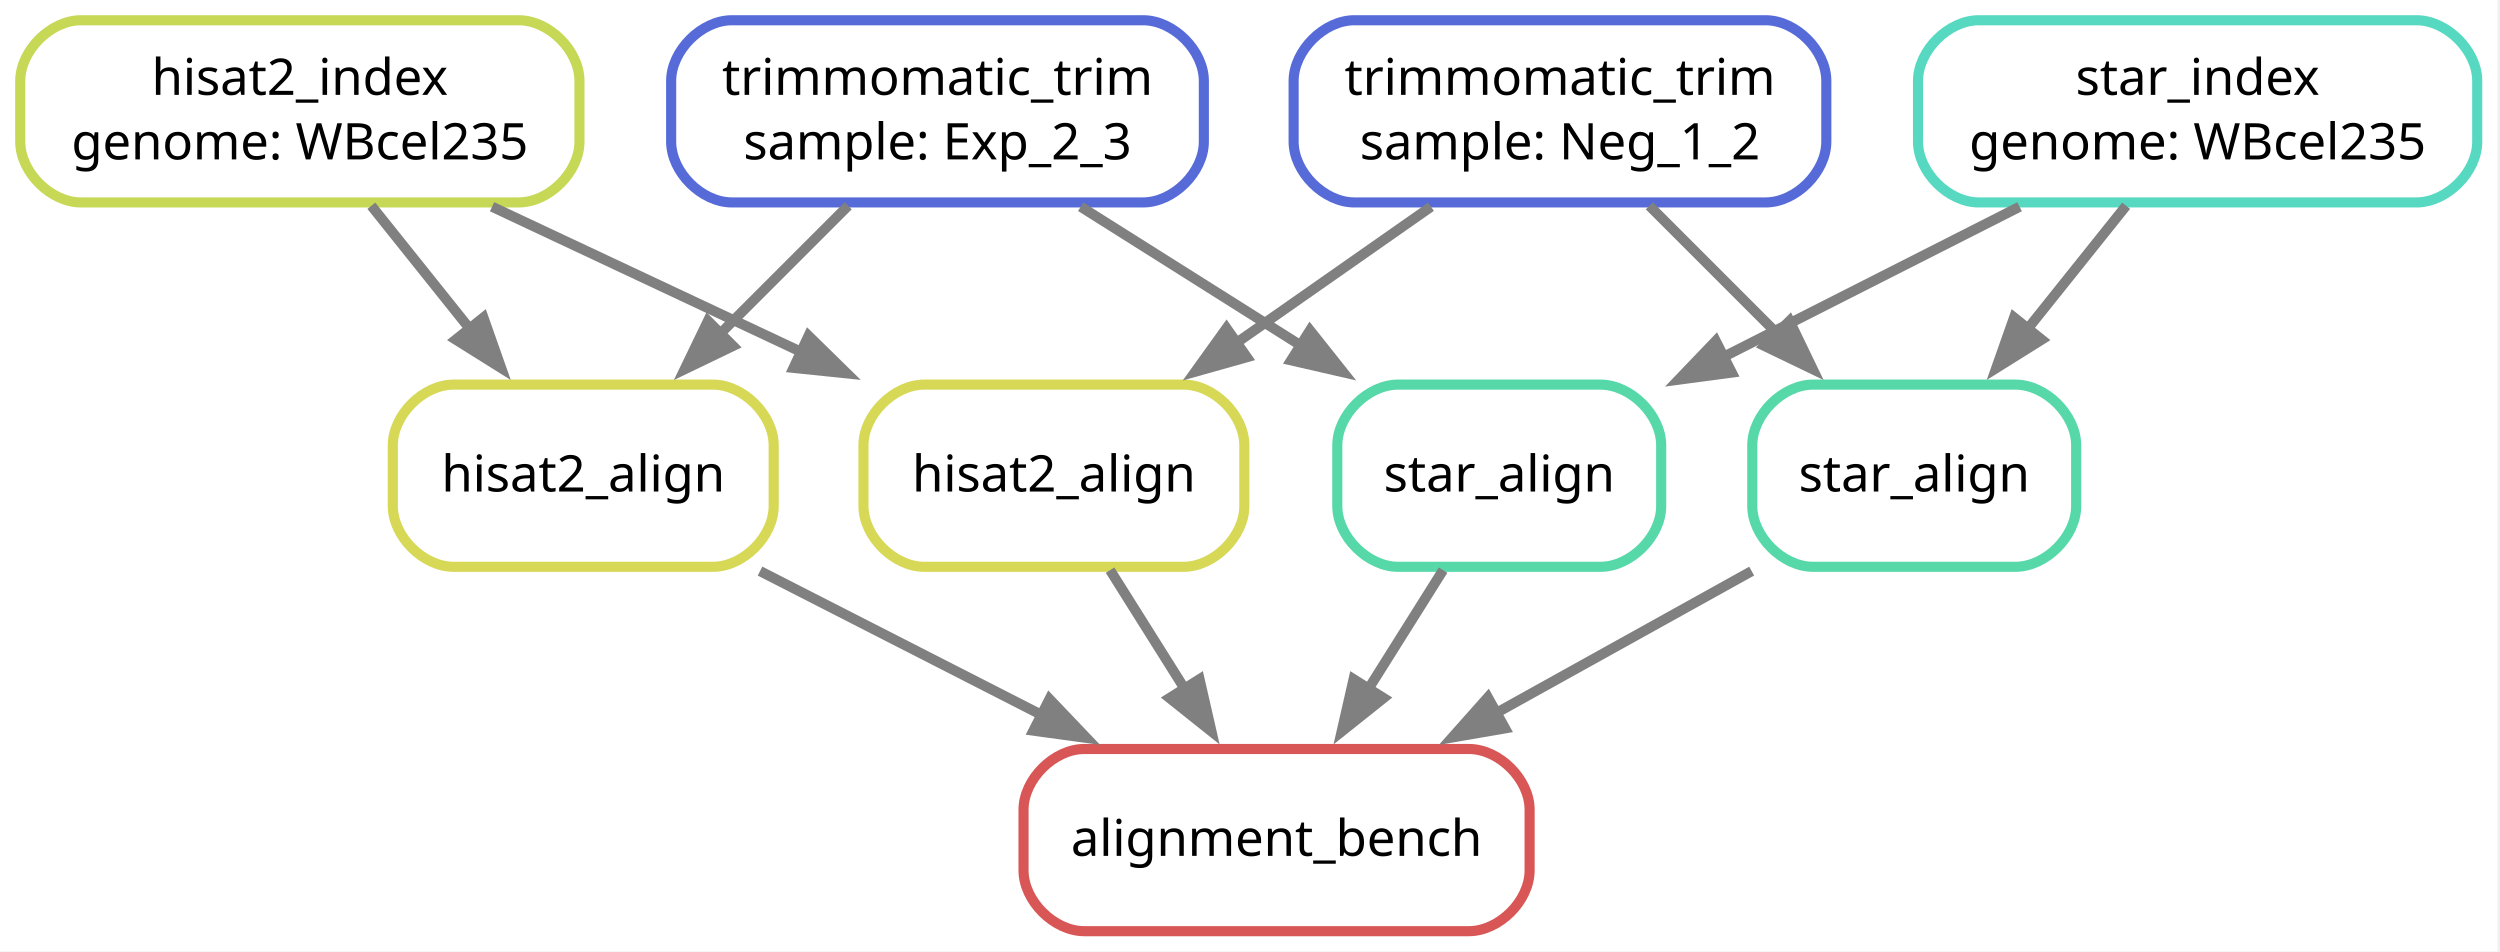
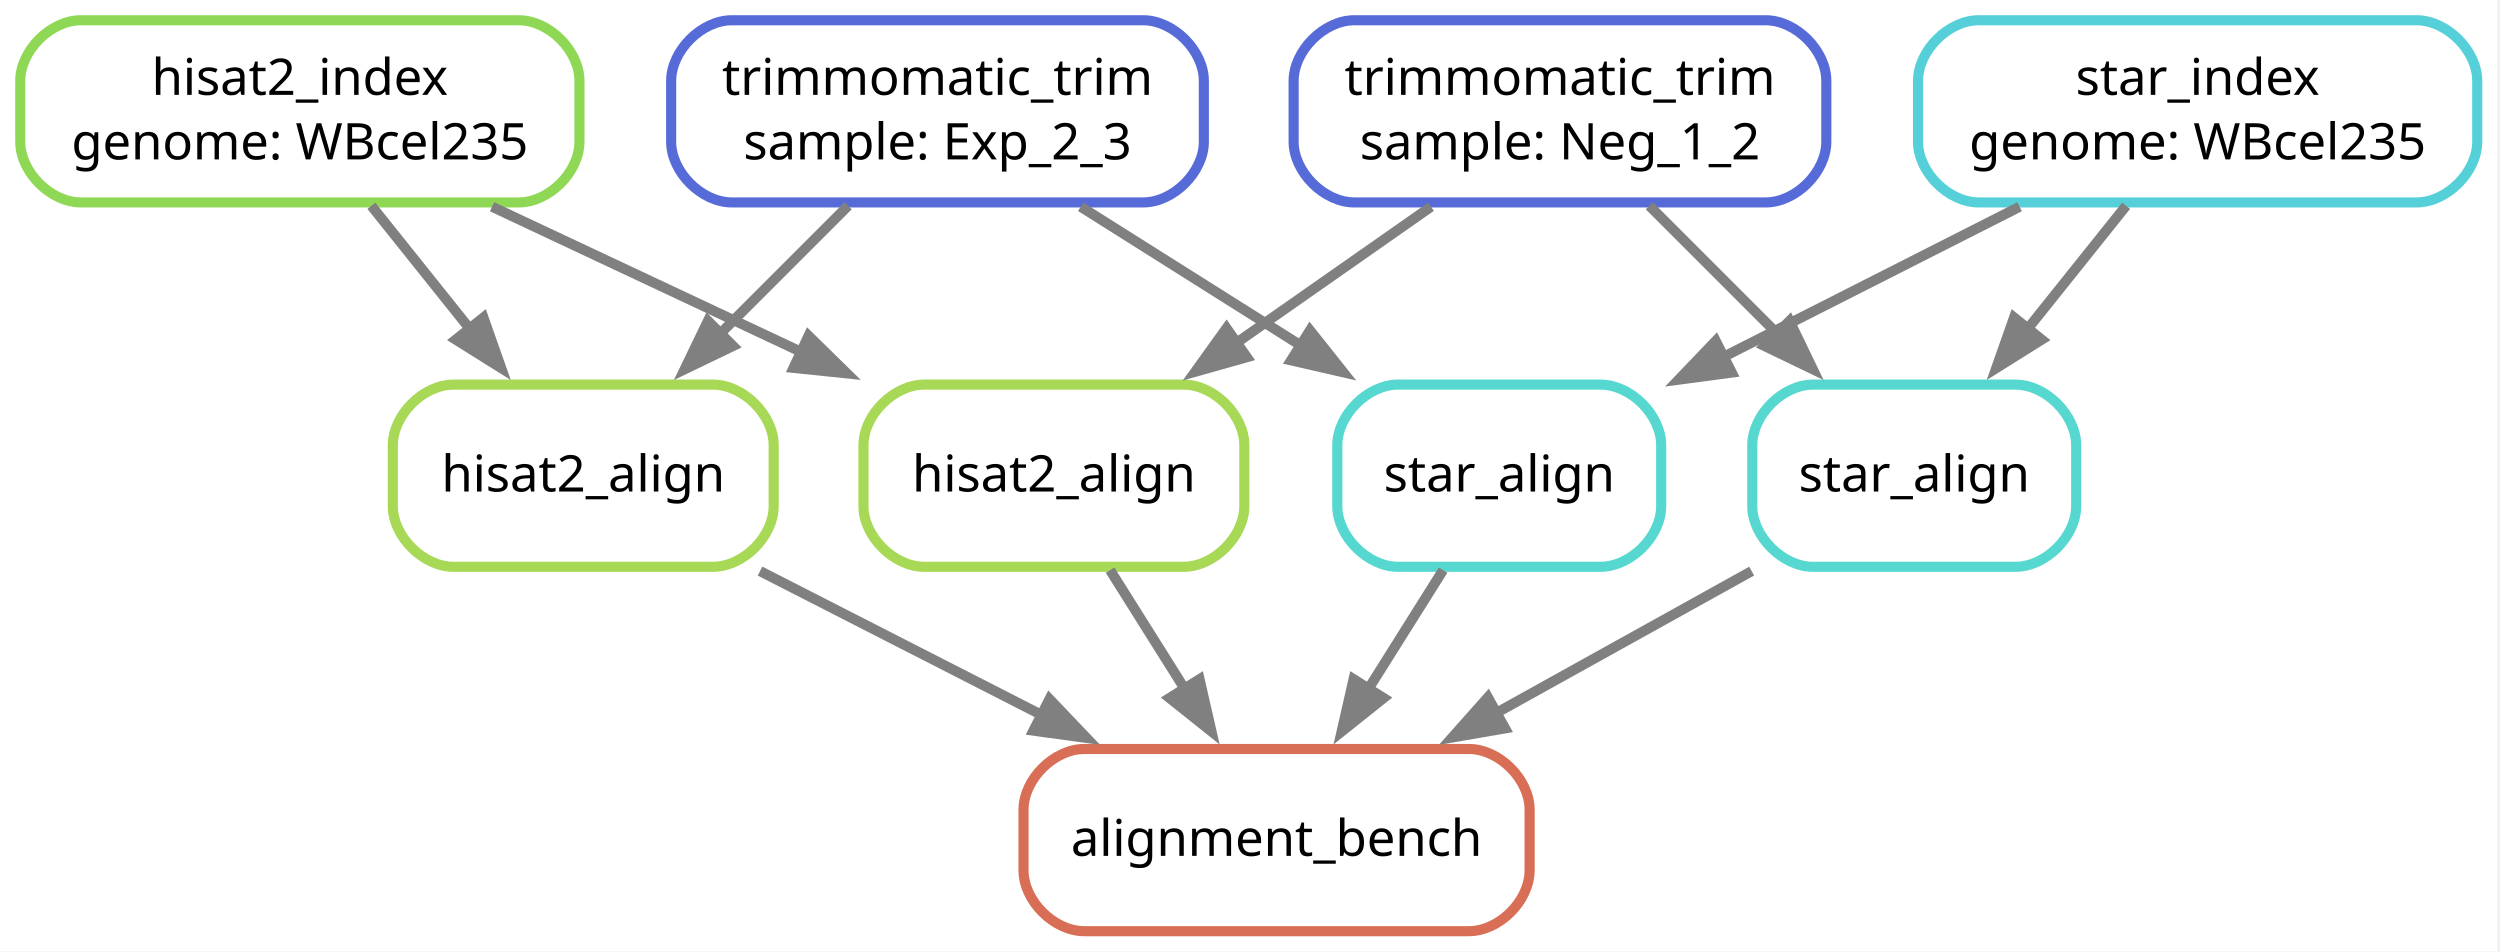
<svg xmlns="http://www.w3.org/2000/svg" width="494pt" height="188pt" viewBox="0.00 0.00 494.00 188.00">
  <g id="graph0" class="graph" transform="scale(1 1) rotate(0) translate(4 184)">
    <polygon fill="white" stroke="none" points="-4,4 -4,-184 489.5,-184 489.5,4 -4,4" />
    <g id="node1" class="node">
-       <path fill="none" stroke="#d85656" stroke-width="2" d="M286.25,-36C286.25,-36 210.25,-36 210.25,-36 204.25,-36 198.25,-30 198.25,-24 198.25,-24 198.25,-12 198.25,-12 198.25,-6 204.25,0 210.25,0 210.25,0 286.25,0 286.25,0 292.25,0 298.25,-6 298.25,-12 298.25,-12 298.25,-24 298.25,-24 298.25,-30 292.25,-36 286.25,-36" />
+       <path fill="none" stroke="#d86e56" stroke-width="2" d="M286.25,-36C286.25,-36 210.25,-36 210.25,-36 204.25,-36 198.25,-30 198.25,-24 198.25,-24 198.25,-12 198.25,-12 198.25,-6 204.25,0 210.25,0 210.25,0 286.25,0 286.25,0 292.25,0 298.25,-6 298.25,-12 298.25,-12 298.25,-24 298.25,-24 298.25,-30 292.25,-36 286.25,-36" />
      <text xml:space="preserve" text-anchor="middle" x="248.25" y="-14.88" font-family="sans" font-size="10.00">alignment_bench</text>
    </g>
    <g id="node2" class="node">
-       <path fill="none" stroke="#d6d856" stroke-width="2" d="M136.88,-108C136.88,-108 85.62,-108 85.62,-108 79.62,-108 73.62,-102 73.62,-96 73.62,-96 73.62,-84 73.62,-84 73.62,-78 79.62,-72 85.62,-72 85.62,-72 136.88,-72 136.88,-72 142.88,-72 148.88,-78 148.88,-84 148.88,-84 148.88,-96 148.88,-96 148.88,-102 142.88,-108 136.88,-108" />
+       <path fill="none" stroke="#a7d856" stroke-width="2" d="M136.88,-108C136.88,-108 85.62,-108 85.62,-108 79.62,-108 73.62,-102 73.62,-96 73.62,-96 73.62,-84 73.62,-84 73.62,-78 79.62,-72 85.62,-72 85.62,-72 136.88,-72 136.88,-72 142.88,-72 148.88,-78 148.88,-84 148.88,-84 148.88,-96 148.88,-96 148.88,-102 142.88,-108 136.88,-108" />
      <text xml:space="preserve" text-anchor="middle" x="111.25" y="-86.88" font-family="sans" font-size="10.00">hisat2_align</text>
    </g>
    <g id="edge1" class="edge">
      <path fill="none" stroke="grey" stroke-width="2" d="M146.18,-71.15C163.08,-62.52 183.62,-52.02 201.82,-42.72" />
      <polygon fill="grey" stroke="grey" stroke-width="2" points="203.38,-45.86 210.69,-38.19 200.2,-39.62 203.38,-45.86" />
    </g>
    <g id="node3" class="node">
      <path fill="none" stroke="#566bd8" stroke-width="2" d="M221.88,-180C221.88,-180 140.62,-180 140.62,-180 134.62,-180 128.62,-174 128.62,-168 128.62,-168 128.62,-156 128.62,-156 128.62,-150 134.62,-144 140.62,-144 140.62,-144 221.88,-144 221.88,-144 227.88,-144 233.88,-150 233.88,-156 233.88,-156 233.88,-168 233.88,-168 233.88,-174 227.88,-180 221.88,-180" />
      <text xml:space="preserve" text-anchor="middle" x="181.25" y="-165.25" font-family="sans" font-size="10.00">trimmomatic_trim</text>
      <text xml:space="preserve" text-anchor="middle" x="181.25" y="-152.5" font-family="sans" font-size="10.00">sample: Exp_2_3</text>
    </g>
    <g id="edge5" class="edge">
      <path fill="none" stroke="grey" stroke-width="2" d="M163.59,-143.34C155.94,-135.69 146.81,-126.56 138.33,-118.08" />
      <polygon fill="grey" stroke="grey" stroke-width="2" points="140.84,-115.64 131.29,-111.04 135.89,-120.59 140.84,-115.64" />
    </g>
    <g id="node7" class="node">
-       <path fill="none" stroke="#56d8a9" stroke-width="2" d="M312.25,-108C312.25,-108 272.25,-108 272.25,-108 266.25,-108 260.25,-102 260.25,-96 260.25,-96 260.25,-84 260.25,-84 260.25,-78 266.25,-72 272.25,-72 272.25,-72 312.25,-72 312.25,-72 318.25,-72 324.25,-78 324.25,-84 324.25,-84 324.25,-96 324.25,-96 324.25,-102 318.25,-108 312.25,-108" />
+       <path fill="none" stroke="#56d8d0" stroke-width="2" d="M312.25,-108C312.25,-108 272.25,-108 272.25,-108 266.25,-108 260.25,-102 260.25,-96 260.25,-96 260.25,-84 260.25,-84 260.25,-78 266.25,-72 272.25,-72 272.25,-72 312.25,-72 312.25,-72 318.25,-72 324.25,-78 324.25,-84 324.25,-84 324.25,-96 324.25,-96 324.25,-102 318.25,-108 312.25,-108" />
      <text xml:space="preserve" text-anchor="middle" x="292.25" y="-86.88" font-family="sans" font-size="10.00">star_align</text>
    </g>
    <g id="edge9" class="edge">
      <path fill="none" stroke="grey" stroke-width="2" d="M209.55,-143.15C222.86,-134.76 238.94,-124.62 253.37,-115.52" />
      <polygon fill="grey" stroke="grey" stroke-width="2" points="254.85,-118.72 261.44,-110.43 251.12,-112.8 254.85,-118.72" />
    </g>
    <g id="node4" class="node">
-       <path fill="none" stroke="#c6d856" stroke-width="2" d="M98.5,-180C98.5,-180 12,-180 12,-180 6,-180 0,-174 0,-168 0,-168 0,-156 0,-156 0,-150 6,-144 12,-144 12,-144 98.5,-144 98.5,-144 104.5,-144 110.5,-150 110.5,-156 110.5,-156 110.5,-168 110.5,-168 110.5,-174 104.5,-180 98.5,-180" />
+       <path fill="none" stroke="#8fd856" stroke-width="2" d="M98.5,-180C98.5,-180 12,-180 12,-180 6,-180 0,-174 0,-168 0,-168 0,-156 0,-156 0,-150 6,-144 12,-144 12,-144 98.5,-144 98.5,-144 104.5,-144 110.5,-150 110.5,-156 110.5,-156 110.5,-168 110.5,-168 110.5,-174 104.5,-180 98.5,-180" />
      <text xml:space="preserve" text-anchor="middle" x="55.25" y="-165.25" font-family="sans" font-size="10.00">hisat2_index</text>
      <text xml:space="preserve" text-anchor="middle" x="55.25" y="-152.5" font-family="sans" font-size="10.00">genome: WBcel235</text>
    </g>
    <g id="edge6" class="edge">
      <path fill="none" stroke="grey" stroke-width="2" d="M69.38,-143.34C75.3,-135.93 82.34,-127.14 88.93,-118.9" />
      <polygon fill="grey" stroke="grey" stroke-width="2" points="91.52,-121.26 95.04,-111.27 86.06,-116.89 91.52,-121.26" />
    </g>
    <g id="node5" class="node">
-       <path fill="none" stroke="#d6d856" stroke-width="2" d="M229.88,-108C229.88,-108 178.62,-108 178.62,-108 172.62,-108 166.62,-102 166.62,-96 166.62,-96 166.62,-84 166.62,-84 166.62,-78 172.62,-72 178.62,-72 178.62,-72 229.88,-72 229.88,-72 235.88,-72 241.88,-78 241.88,-84 241.88,-84 241.88,-96 241.88,-96 241.88,-102 235.88,-108 229.88,-108" />
+       <path fill="none" stroke="#a7d856" stroke-width="2" d="M229.88,-108C229.88,-108 178.62,-108 178.62,-108 172.62,-108 166.62,-102 166.62,-96 166.62,-96 166.62,-84 166.62,-84 166.62,-78 172.62,-72 178.62,-72 178.62,-72 229.88,-72 229.88,-72 235.88,-72 241.88,-78 241.88,-84 241.88,-84 241.88,-96 241.88,-96 241.88,-102 235.88,-108 229.88,-108" />
      <text xml:space="preserve" text-anchor="middle" x="204.25" y="-86.88" font-family="sans" font-size="10.00">hisat2_align</text>
    </g>
    <g id="edge8" class="edge">
      <path fill="none" stroke="grey" stroke-width="2" d="M93.23,-143.15C111.81,-134.43 134.42,-123.81 154.37,-114.43" />
      <polygon fill="grey" stroke="grey" stroke-width="2" points="155.77,-117.64 163.34,-110.22 152.8,-111.31 155.77,-117.64" />
    </g>
    <g id="edge2" class="edge">
      <path fill="none" stroke="grey" stroke-width="2" d="M215.35,-71.34C219.85,-64.18 225.16,-55.73 230.19,-47.73" />
      <polygon fill="grey" stroke="grey" stroke-width="2" points="233.03,-49.79 235.39,-39.46 227.1,-46.07 233.03,-49.79" />
    </g>
    <g id="node6" class="node">
      <path fill="none" stroke="#566bd8" stroke-width="2" d="M344.88,-180C344.88,-180 263.62,-180 263.62,-180 257.62,-180 251.62,-174 251.62,-168 251.62,-168 251.62,-156 251.62,-156 251.62,-150 257.62,-144 263.62,-144 263.62,-144 344.88,-144 344.88,-144 350.88,-144 356.88,-150 356.88,-156 356.88,-156 356.88,-168 356.88,-168 356.88,-174 350.88,-180 344.88,-180" />
      <text xml:space="preserve" text-anchor="middle" x="304.25" y="-165.25" font-family="sans" font-size="10.00">trimmomatic_trim</text>
      <text xml:space="preserve" text-anchor="middle" x="304.25" y="-152.5" font-family="sans" font-size="10.00">sample: Neg_1_2</text>
    </g>
    <g id="edge7" class="edge">
      <path fill="none" stroke="grey" stroke-width="2" d="M278.76,-143.15C267,-134.93 252.85,-125.02 240.05,-116.06" />
      <polygon fill="grey" stroke="grey" stroke-width="2" points="242.38,-113.42 232.18,-110.55 238.36,-119.15 242.38,-113.42" />
    </g>
    <g id="node9" class="node">
-       <path fill="none" stroke="#56d8a9" stroke-width="2" d="M394.25,-108C394.25,-108 354.25,-108 354.25,-108 348.25,-108 342.25,-102 342.25,-96 342.25,-96 342.25,-84 342.25,-84 342.25,-78 348.25,-72 354.25,-72 354.25,-72 394.25,-72 394.25,-72 400.25,-72 406.25,-78 406.25,-84 406.25,-84 406.25,-96 406.25,-96 406.25,-102 400.25,-108 394.25,-108" />
+       <path fill="none" stroke="#56d8d0" stroke-width="2" d="M394.25,-108C394.25,-108 354.25,-108 354.25,-108 348.25,-108 342.25,-102 342.25,-96 342.25,-96 342.25,-84 342.25,-84 342.25,-78 348.25,-72 354.25,-72 354.25,-72 394.25,-72 394.25,-72 400.25,-72 406.25,-78 406.25,-84 406.25,-84 406.25,-96 406.25,-96 406.25,-102 400.25,-108 394.25,-108" />
      <text xml:space="preserve" text-anchor="middle" x="374.25" y="-86.88" font-family="sans" font-size="10.00">star_align</text>
    </g>
    <g id="edge11" class="edge">
      <path fill="none" stroke="grey" stroke-width="2" d="M321.91,-143.34C329.56,-135.69 338.69,-126.56 347.17,-118.08" />
      <polygon fill="grey" stroke="grey" stroke-width="2" points="349.61,-120.59 354.21,-111.04 344.66,-115.64 349.61,-120.59" />
    </g>
    <g id="edge3" class="edge">
      <path fill="none" stroke="grey" stroke-width="2" d="M281.15,-71.34C276.65,-64.18 271.34,-55.73 266.31,-47.73" />
      <polygon fill="grey" stroke="grey" stroke-width="2" points="269.4,-46.07 261.11,-39.46 263.47,-49.79 269.4,-46.07" />
    </g>
    <g id="node8" class="node">
-       <path fill="none" stroke="#56d8c1" stroke-width="2" d="M473.5,-180C473.5,-180 387,-180 387,-180 381,-180 375,-174 375,-168 375,-168 375,-156 375,-156 375,-150 381,-144 387,-144 387,-144 473.5,-144 473.5,-144 479.5,-144 485.5,-150 485.5,-156 485.5,-156 485.5,-168 485.5,-168 485.5,-174 479.5,-180 473.5,-180" />
+       <path fill="none" stroke="#56d0d8" stroke-width="2" d="M473.5,-180C473.5,-180 387,-180 387,-180 381,-180 375,-174 375,-168 375,-168 375,-156 375,-156 375,-150 381,-144 387,-144 387,-144 473.5,-144 473.5,-144 479.5,-144 485.5,-150 485.5,-156 485.5,-156 485.5,-168 485.5,-168 485.5,-174 479.5,-180 473.5,-180" />
      <text xml:space="preserve" text-anchor="middle" x="430.25" y="-165.25" font-family="sans" font-size="10.00">star_index</text>
      <text xml:space="preserve" text-anchor="middle" x="430.25" y="-152.5" font-family="sans" font-size="10.00">genome: WBcel235</text>
    </g>
    <g id="edge10" class="edge">
      <path fill="none" stroke="grey" stroke-width="2" d="M395.07,-143.15C377.21,-134.1 355.35,-123 336.37,-113.38" />
      <polygon fill="grey" stroke="grey" stroke-width="2" points="338.2,-110.38 327.7,-108.98 335.03,-116.63 338.2,-110.38" />
    </g>
    <g id="edge12" class="edge">
      <path fill="none" stroke="grey" stroke-width="2" d="M416.12,-143.34C410.2,-135.93 403.16,-127.14 396.57,-118.9" />
      <polygon fill="grey" stroke="grey" stroke-width="2" points="399.44,-116.89 390.46,-111.27 393.98,-121.26 399.44,-116.89" />
    </g>
    <g id="edge4" class="edge">
      <path fill="none" stroke="grey" stroke-width="2" d="M342.13,-71.15C326.73,-62.6 308.05,-52.22 291.43,-42.99" />
      <polygon fill="grey" stroke="grey" stroke-width="2" points="293.4,-40.08 282.96,-38.28 290,-46.2 293.4,-40.08" />
    </g>
  </g>
</svg>
